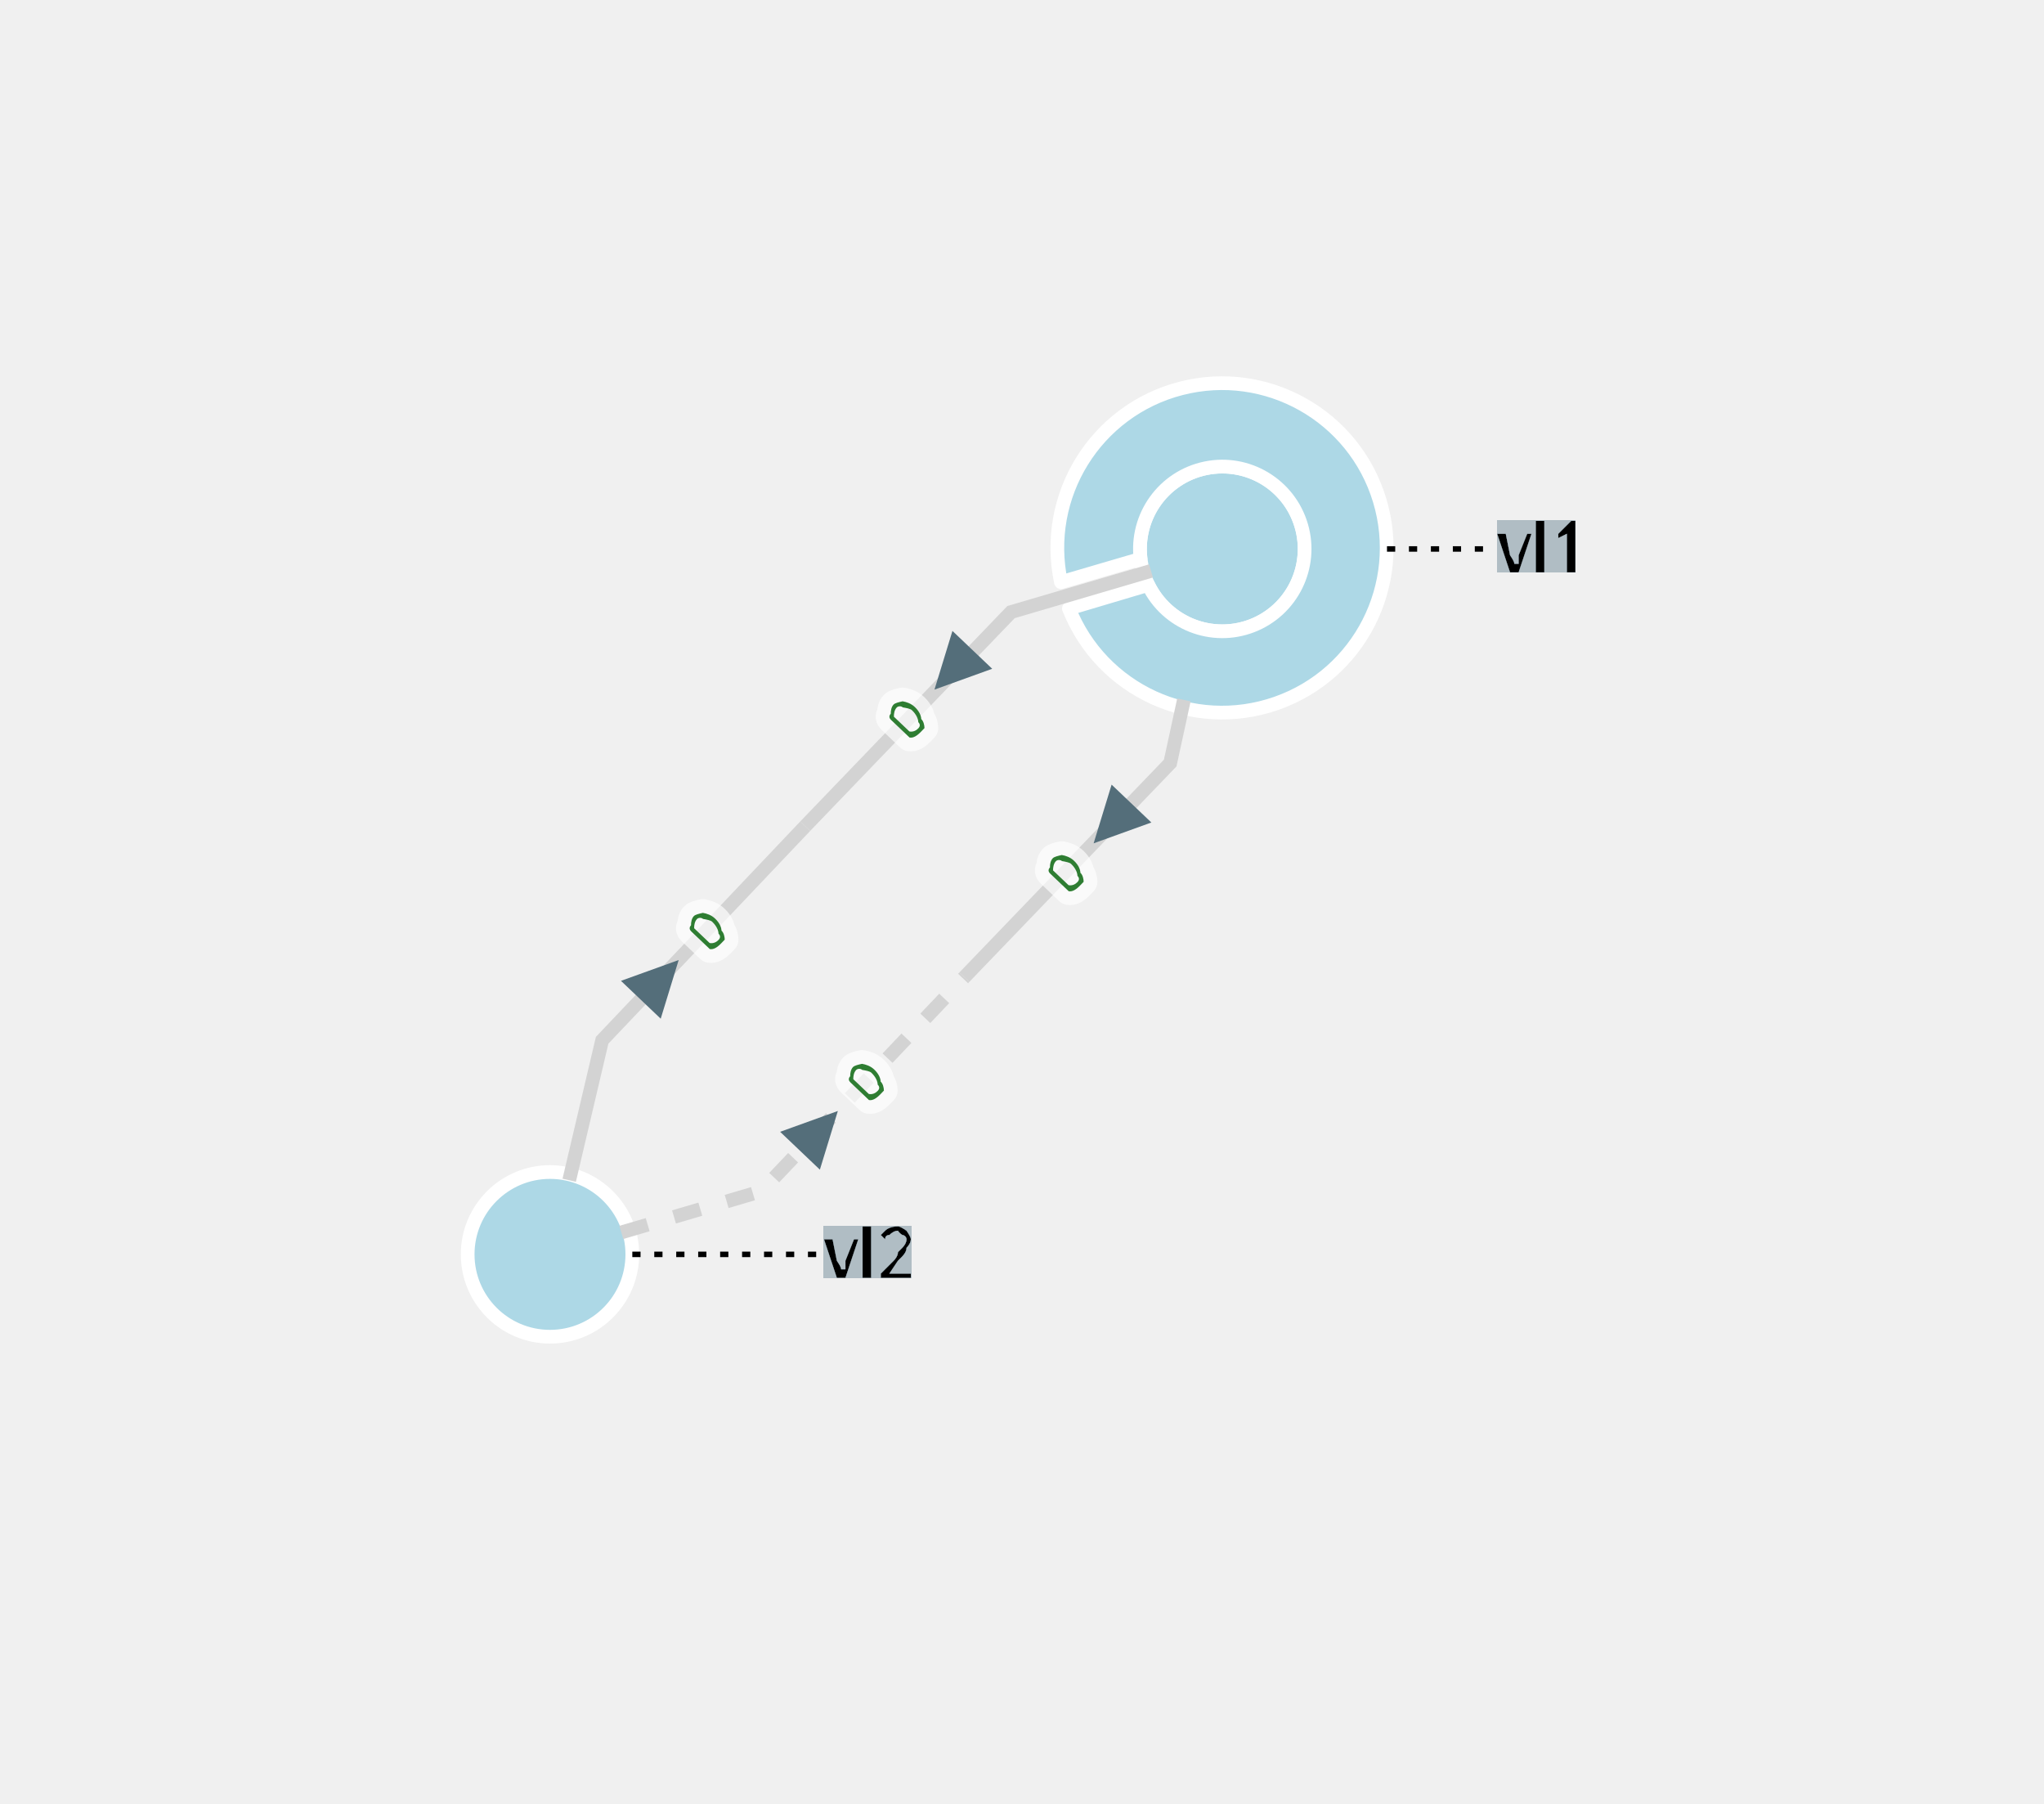
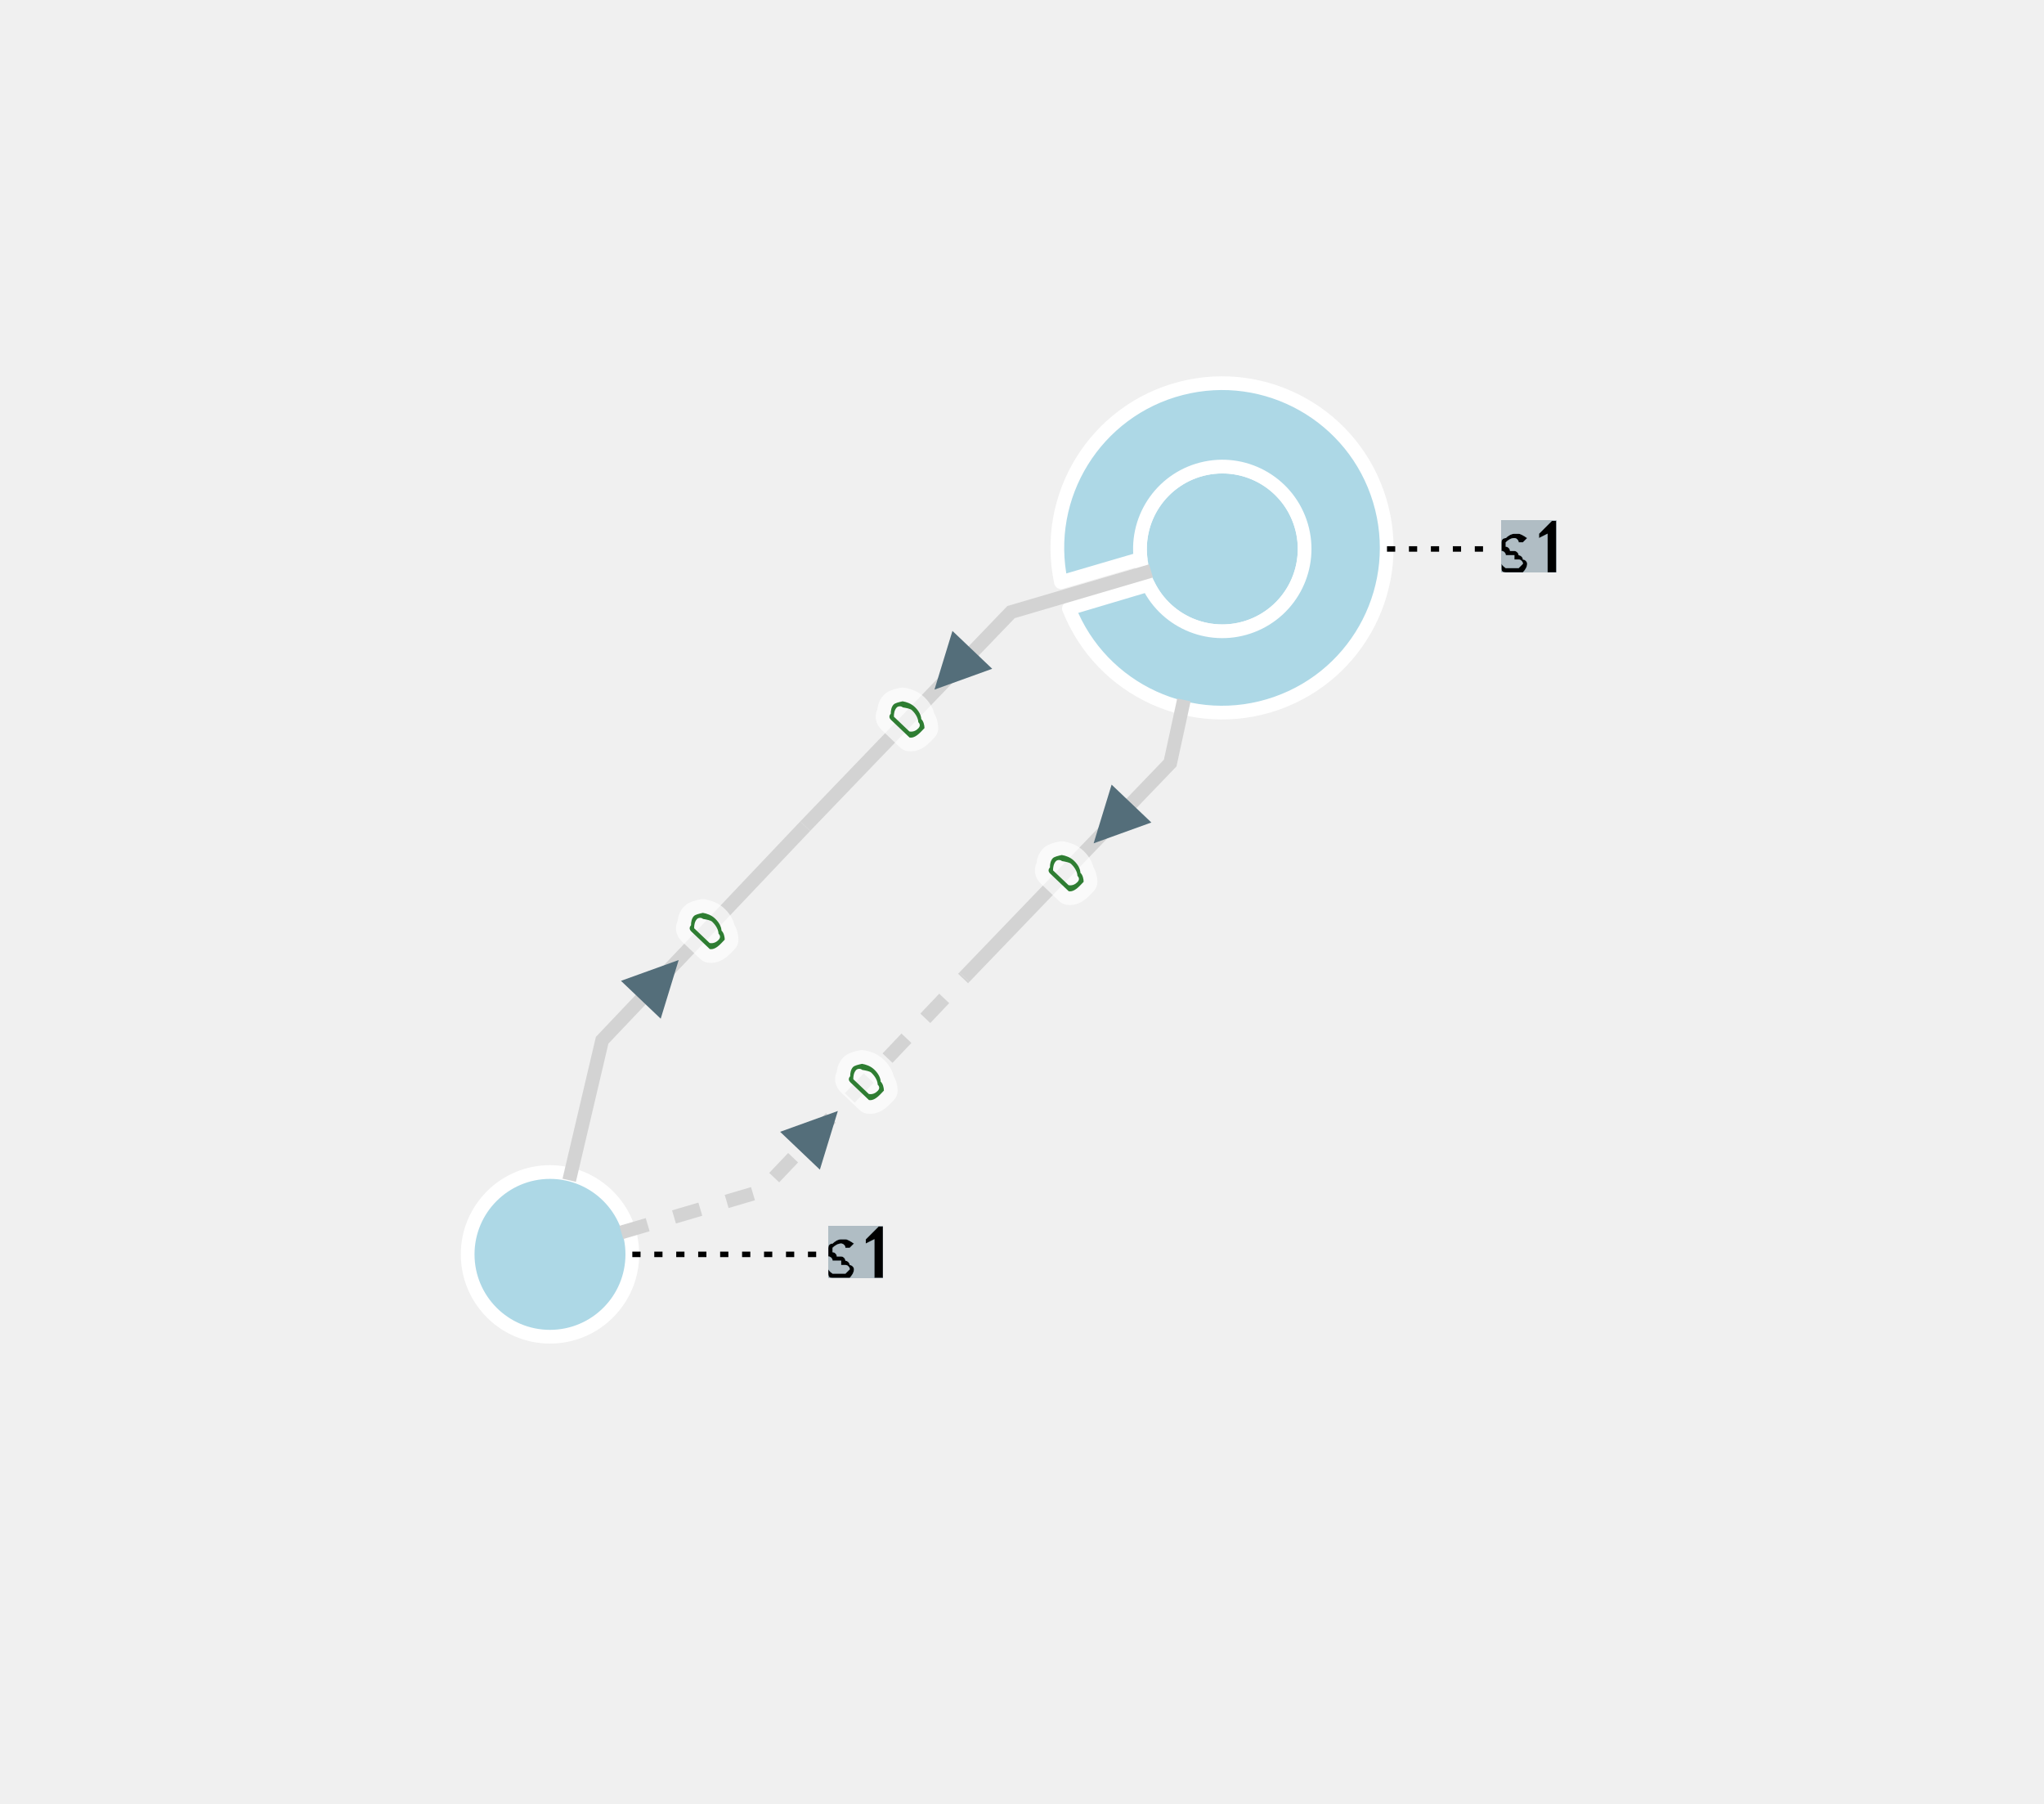
<svg xmlns="http://www.w3.org/2000/svg" width="800.00" height="705.66" viewBox="-2.85 -2.89 7.44 6.57">
  <style>
.nad-branch-edges polyline, .nad-branch-edges path {stroke: var(--nad-vl-color, lightgrey); stroke-width: 0.05; fill: none}
.nad-branch-edges circle {stroke: var(--nad-vl-color, lightgrey); stroke-width: 0.05; fill: white}
.nad-3wt-edges polyline {stroke: var(--nad-vl-color, lightgrey); stroke-width: 0.05; fill: none}
.nad-text-edges {stroke: black; stroke-width: 0.02; stroke-dasharray: .03,.05}
.nad-branch-edges .nad-disconnected polyline {stroke-dasharray: .1,.1}
.nad-vl-nodes circle, .nad-vl-nodes path {fill: var(--nad-vl-color, lightblue); stroke-width: 0.05; stroke: white; stroke-linejoin:round}
.nad-vl-nodes circle.nad-unknown-busnode {stroke: lightgrey; stroke-dasharray: .05,.05; fill: none}
.nad-hvdc-edge polyline.nad-hvdc {stroke: grey; stroke-width: 0.2}
.nad-3wt-nodes circle {stroke: var(--nad-vl-color, lightgrey); stroke-width: 0.05; fill: none}
.nad-3wt-bg circle {stroke: none; fill: white}
.nad-state-out .nad-arrow-in {visibility: hidden}
.nad-state-in .nad-arrow-out {visibility: hidden}
.nad-active path {stroke: none; fill: #546e7a}
.nad-active {visibility: visible}
.nad-reactive {visibility: hidden}
.nad-reactive path {stroke: none; fill: #0277bd}
.nad-text-background {flood-color: #90a4aeaa}
.nad-text-nodes {font: 0.25px "Verdana"; fill: black}
.nad-edge-infos text {font: 0.2px "Verdana"; dominant-baseline:middle; stroke: #FFFFFFAA; stroke-width: 0.1; stroke-linejoin:round; paint-order: stroke}
.nad-edge-infos .nad-state-in text {fill: #b71c1c}
.nad-edge-infos .nad-state-out text {fill: #2e7d32}
.nad-vl0to30 {--nad-vl-color: #AFB42B}
.nad-vl30to50 {--nad-vl-color: #EF9A9A}
.nad-vl50to70 {--nad-vl-color: #9C27B0}
.nad-vl70to120 {--nad-vl-color: #E65100}
.nad-vl120to180 {--nad-vl-color: #00ACC1}
.nad-vl180to300 {--nad-vl-color: #2E7D32}
.nad-vl300to500 {--nad-vl-color: #D32F2F}
.nad-branch-edges .nad-overload polyline, .nad-branch-edges .nad-overload path {animation: line-blink 3s infinite}
.nad-vl-nodes .nad-overvoltage {animation: node-over-blink 3s infinite}
.nad-vl-nodes .nad-undervoltage {animation: node-under-blink 3s infinite}

@keyframes line-blink {
  0%, 80%, 100% {stroke: var(--nad-vl-color, black); stroke-width: 0.05}
  40% {stroke: #FFEB3B; stroke-width: 0.15}
}
@keyframes node-over-blink {
  0%, 80%, 100% {stroke: white; stroke-width: 0.05}
  40% {stroke: #ff5722; stroke-width: 0.15}
}
@keyframes node-under-blink {
  0%, 80%, 100% {stroke: white; stroke-width: 0.05}
  40% {stroke: #00BCD4; stroke-width: 0.15}
}
</style>
  <defs>
    <filter id="textBgFilter" x="0" y="0" width="1" height="1">
      <feFlood class="nad-text-background" />
      <feComposite in="SourceGraphic" operator="over" />
    </filter>
  </defs>
  <g class="nad-vl-nodes">
    <g transform="translate(1.60,-0.89)" id="0" class="nad-vl300to500">
      <circle r="0.30" id="1" class="nad-overvoltage" />
      <path d="M-0.588,0.121 A0.600,0.600 350.451 1 1 -0.559,0.217 L-0.270,0.131 A0.300,0.300 -340.901 1 0 -0.298,0.036 Z " id="2" />
    </g>
    <g transform="translate(-0.85,1.68)" id="3" class="nad-vl300to500">
      <circle r="0.30" id="4" class="nad-undervoltage" />
    </g>
  </g>
  <g class="nad-branch-edges">
    <g id="5">
      <g class="nad-vl300to500">
        <polyline points="1.34,-0.81 0.83,-0.66 0.08,0.12" />
        <g class="nad-edge-infos" transform="translate(0.62,-0.45)">
          <g class="nad-active nad-state-out">
            <g transform="rotate(-136.40)">
              <path class="nad-arrow-in" d="M-0.1 -0.1 H0.1 L0 0.1z" />
              <path class="nad-arrow-out" d="M-0.1 0.1 H0.1 L0 -0.1z" />
            </g>
            <text transform="rotate(-46.40)" x="-0.19" style="text-anchor:end">0</text>
          </g>
          <g class="nad-reactive nad-state-out">
            <g transform="rotate(-136.40)">
              <path class="nad-arrow-in" d="M-0.1 -0.1 H0.1 L0 0.1z" />
              <path class="nad-arrow-out" d="M-0.1 0.1 H0.1 L0 -0.1z" />
            </g>
            <text transform="rotate(-46.40)" x="-0.19" style="text-anchor:end">0</text>
          </g>
        </g>
      </g>
      <g class="nad-vl300to500">
        <polyline points="-0.78,1.41 -0.66,0.90 0.08,0.12" />
        <g class="nad-edge-infos" transform="translate(-0.45,0.68)">
          <g class="nad-active nad-state-out">
            <g transform="rotate(43.60)">
              <path class="nad-arrow-in" d="M-0.1 -0.1 H0.1 L0 0.1z" />
              <path class="nad-arrow-out" d="M-0.1 0.1 H0.1 L0 -0.1z" />
            </g>
            <text transform="rotate(-46.40)" x="0.19">0</text>
          </g>
          <g class="nad-reactive nad-state-out">
            <g transform="rotate(43.60)">
              <path class="nad-arrow-in" d="M-0.1 -0.1 H0.1 L0 0.1z" />
              <path class="nad-arrow-out" d="M-0.1 0.1 H0.1 L0 -0.1z" />
            </g>
            <text transform="rotate(-46.40)" x="0.19">0</text>
          </g>
        </g>
      </g>
    </g>
    <g id="6">
      <g class="nad-vl300to500">
        <polyline points="1.46,-0.34 1.41,-0.11 0.66,0.67" />
        <g class="nad-edge-infos" transform="translate(1.20,0.11)">
          <g class="nad-active nad-state-out">
            <g transform="rotate(-136.40)">
              <path class="nad-arrow-in" d="M-0.1 -0.1 H0.1 L0 0.1z" />
              <path class="nad-arrow-out" d="M-0.1 0.1 H0.1 L0 -0.1z" />
            </g>
            <text transform="rotate(-46.40)" x="-0.19" style="text-anchor:end">0</text>
          </g>
          <g class="nad-reactive nad-state-out">
            <g transform="rotate(-136.40)">
              <path class="nad-arrow-in" d="M-0.1 -0.1 H0.1 L0 0.1z" />
              <path class="nad-arrow-out" d="M-0.1 0.1 H0.1 L0 -0.1z" />
            </g>
            <text transform="rotate(-46.40)" x="-0.19" style="text-anchor:end">0</text>
          </g>
        </g>
      </g>
      <g class="nad-disconnected nad-vl300to500">
        <polyline points="-0.59,1.60 -0.08,1.45 0.66,0.67" />
        <g class="nad-edge-infos" transform="translate(0.13,1.23)">
          <g class="nad-active nad-state-out">
            <g transform="rotate(43.60)">
              <path class="nad-arrow-in" d="M-0.1 -0.1 H0.1 L0 0.1z" />
              <path class="nad-arrow-out" d="M-0.1 0.1 H0.1 L0 -0.1z" />
            </g>
            <text transform="rotate(-46.40)" x="0.19">0</text>
          </g>
          <g class="nad-reactive nad-state-out">
            <g transform="rotate(43.60)">
              <path class="nad-arrow-in" d="M-0.1 -0.1 H0.1 L0 0.1z" />
              <path class="nad-arrow-out" d="M-0.1 0.1 H0.1 L0 -0.1z" />
            </g>
            <text transform="rotate(-46.40)" x="0.19">0</text>
          </g>
        </g>
      </g>
    </g>
  </g>
  <g class="nad-text-edges">
-     <polyline id="0_text_edge" points="2.20,-0.89 2.60,-0.89" />
-     <polyline id="3_text_edge" points="-0.55,1.68 0.15,1.68" />
+     <polyline id="0_edge" points="2.20,-0.89 2.60,-0.89" />
+     <polyline id="3_edge" points="-0.55,1.68 0.15,1.68" />
  </g>
  <g class="nad-text-nodes">
-     <text filter="url(#textBgFilter)" x="2.60" y="-0.89" style="dominant-baseline:middle">vl1</text>
-     <text filter="url(#textBgFilter)" x="0.15" y="1.68" style="dominant-baseline:middle">vl2</text>
+     <text filter="url(#textBgFilter)" y="-0.89" style="dominant-baseline:middle" x="2.60">s1</text>
+     <text filter="url(#textBgFilter)" y="1.68" style="dominant-baseline:middle" x="0.15">s1</text>
  </g>
</svg>
